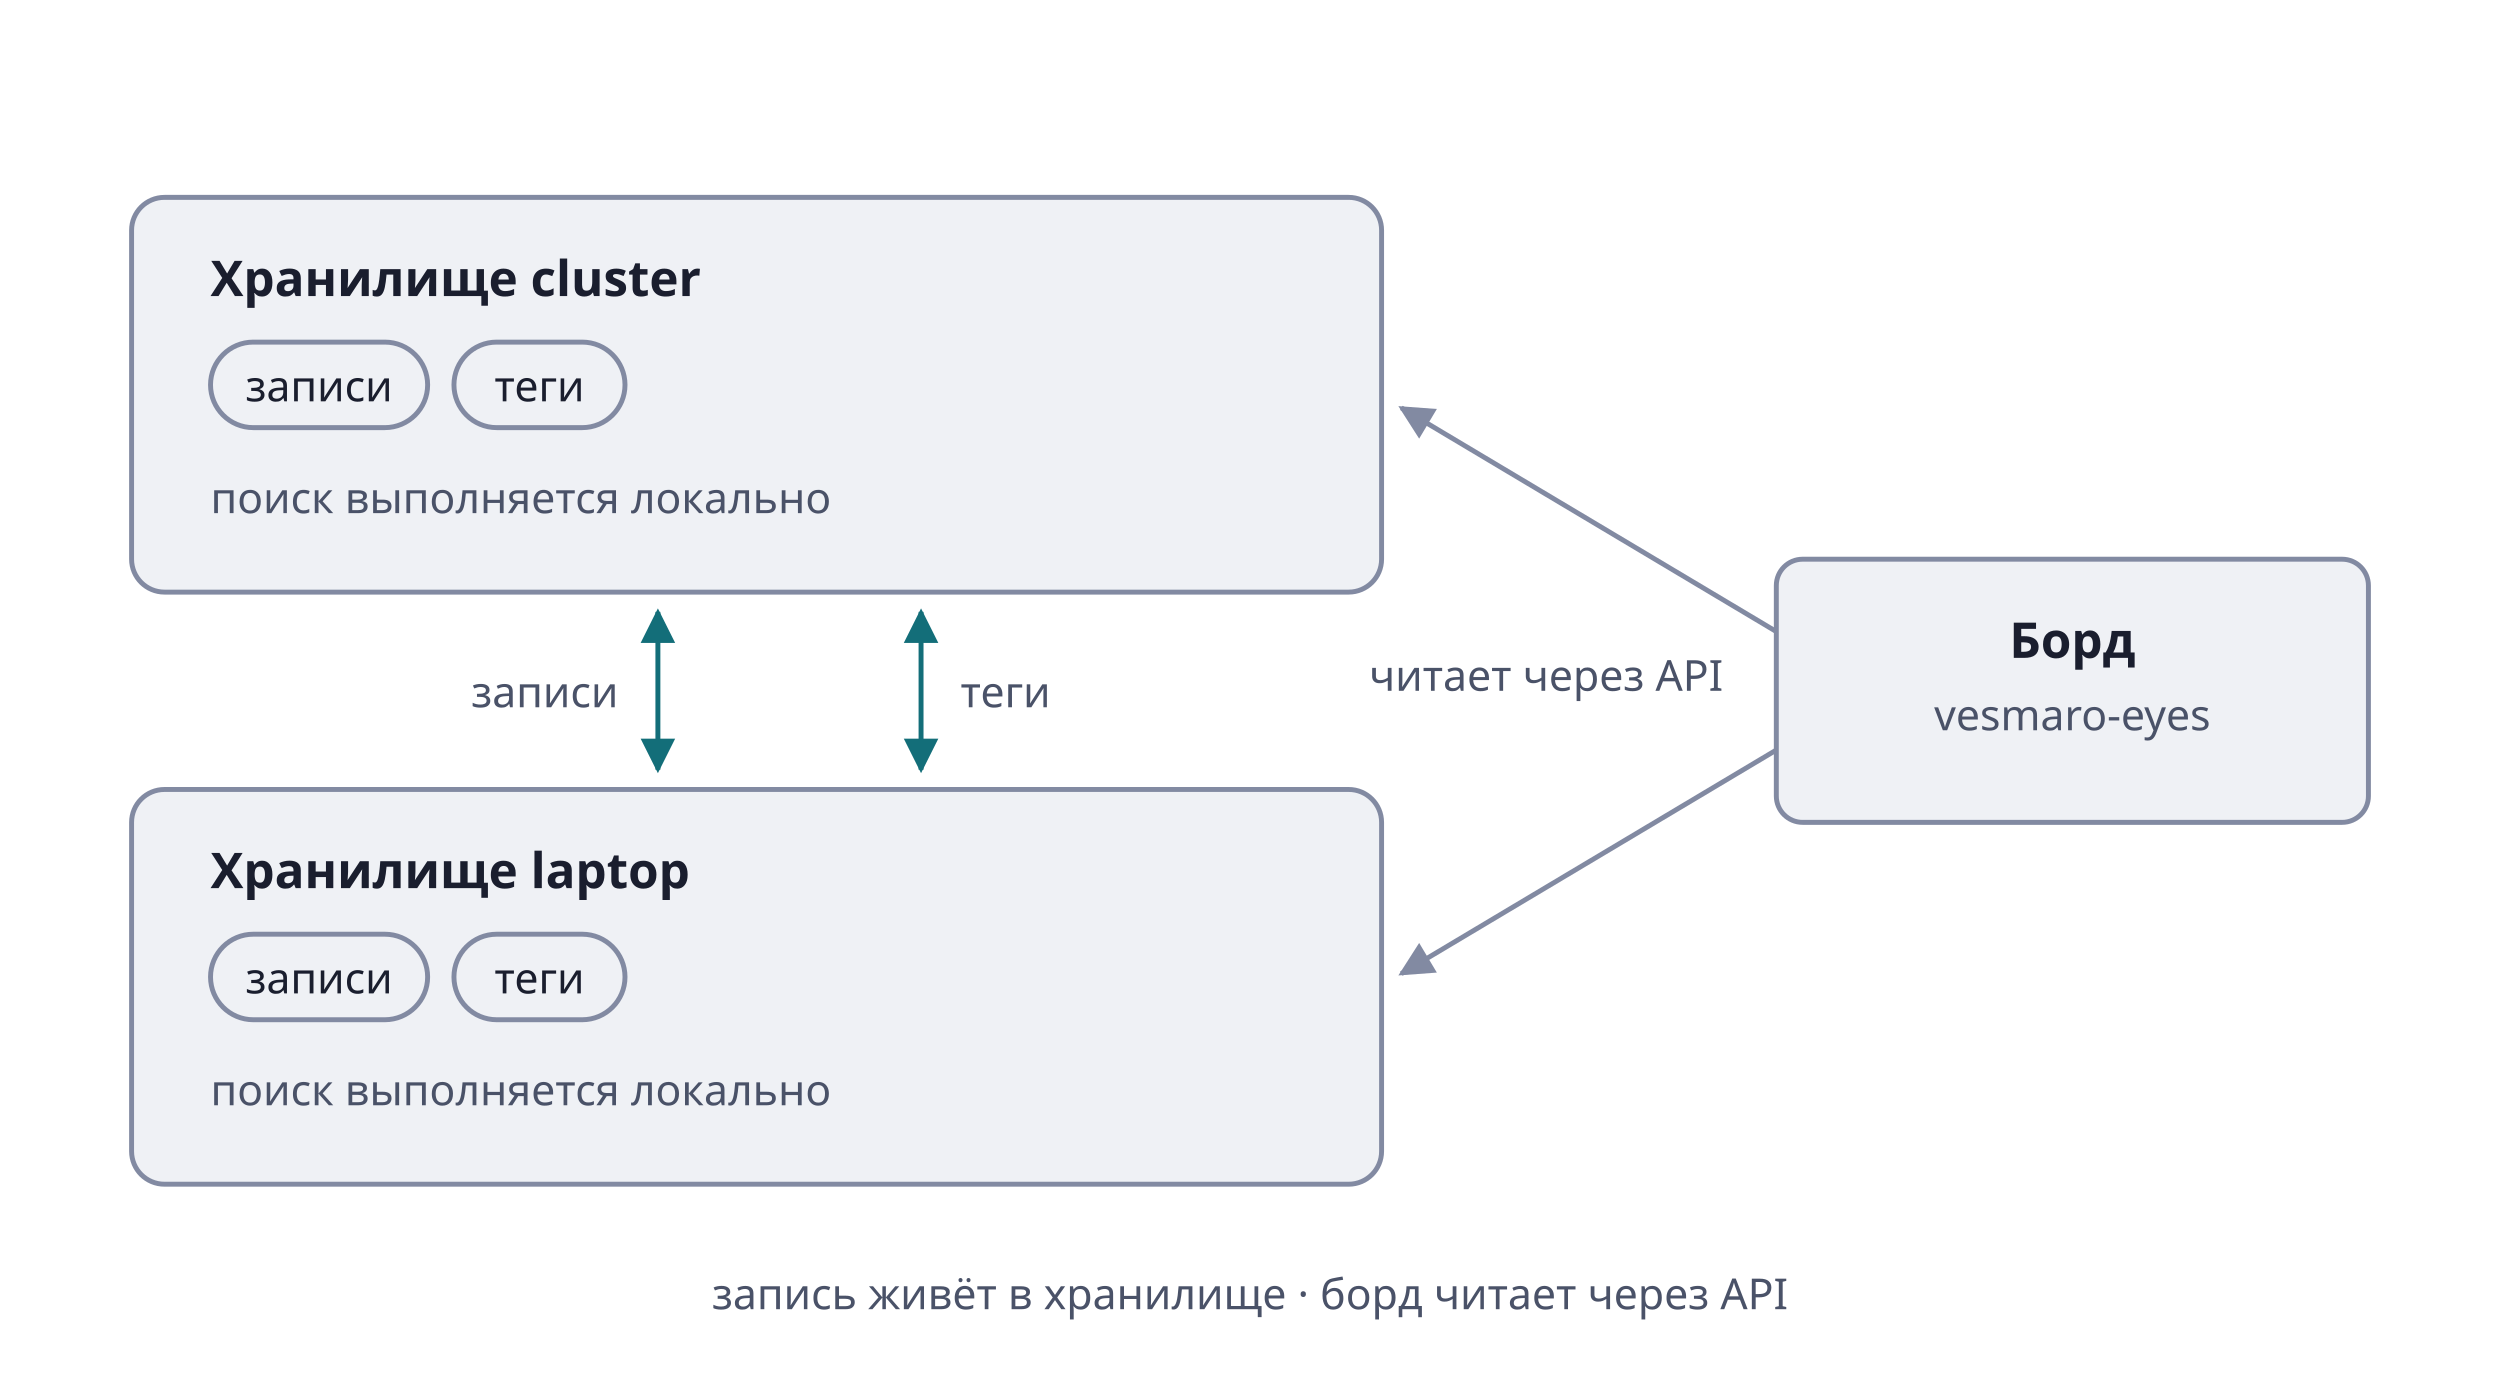
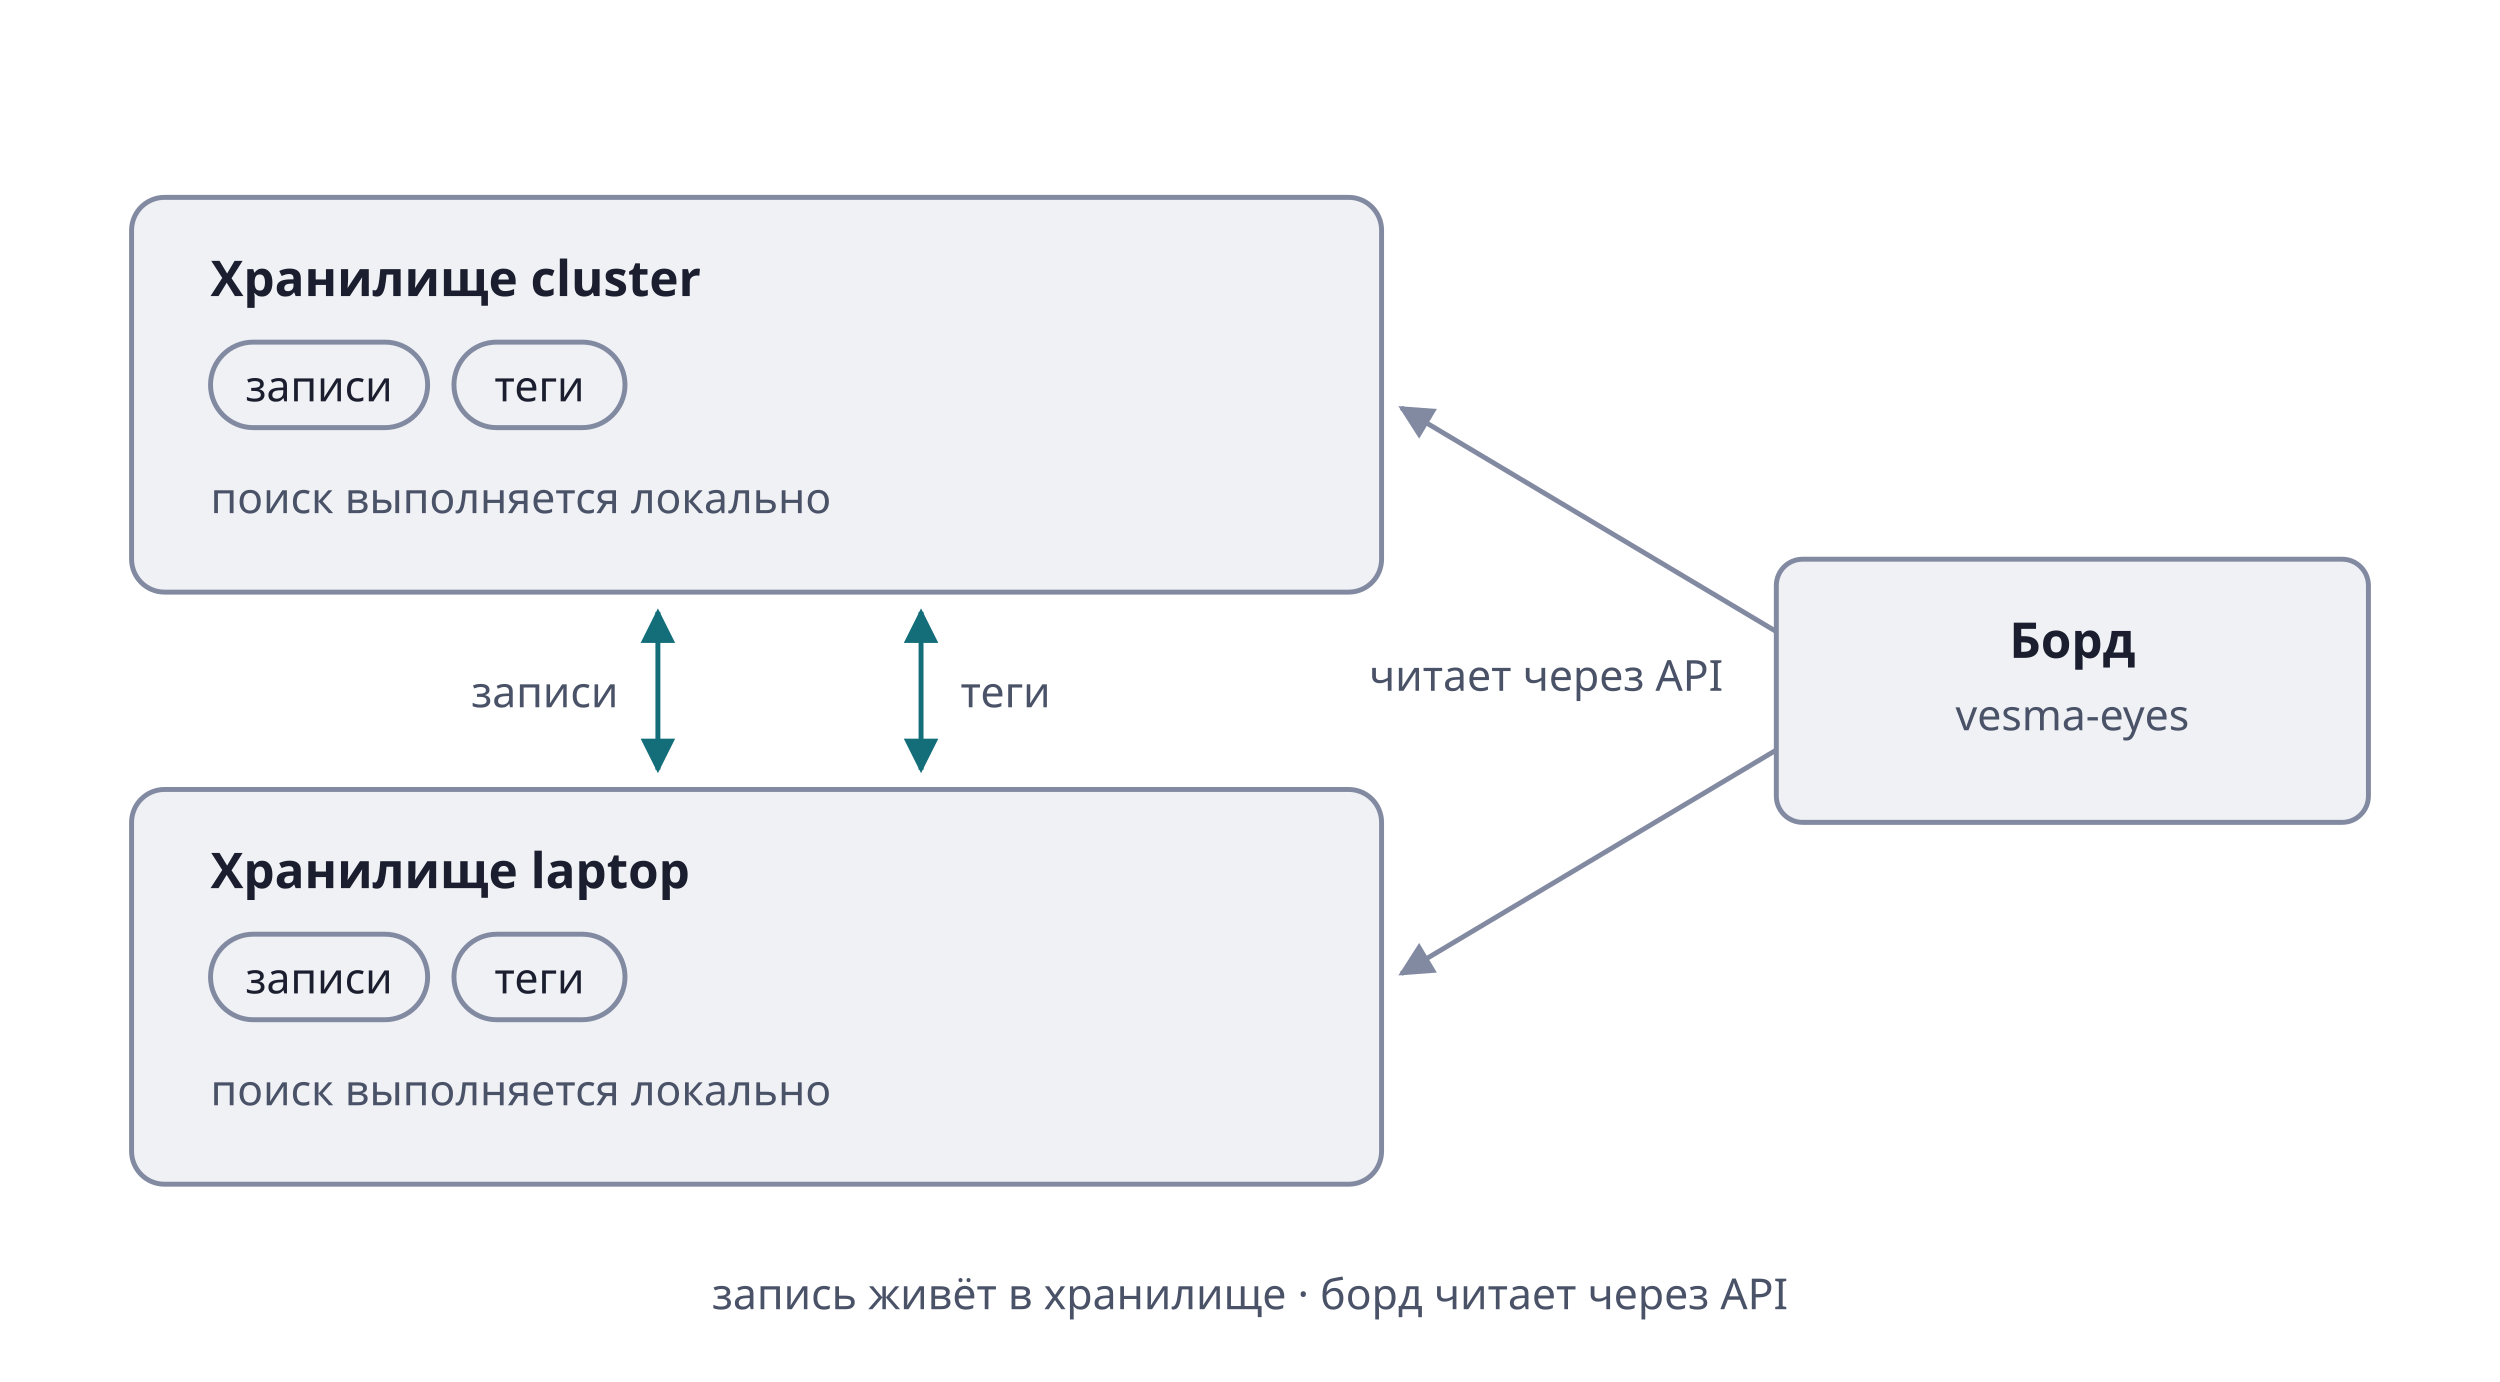
- <svg xmlns="http://www.w3.org/2000/svg" viewBox="0 0 760 420" role="img" aria-label="Федерация хранилищ mnemos: cluster и laptop синхронизируют записи и теги, поиск в каждом выполняется локально, борд vesmaro-eyes читает данные через API" font-family="system-ui, sans-serif">
+ <svg xmlns="http://www.w3.org/2000/svg" viewBox="0 0 760 420" role="img" aria-label="Федерация хранилищ Vesma: cluster и laptop синхронизируют записи и теги, поиск в каждом выполняется локально, борд vesma-eyes читает данные через API" font-family="system-ui, sans-serif">
  <style>
    text { font-family: system-ui, sans-serif; }
    .ink   { fill: #1a1e2e; }
    .ink2  { fill: #4a5268; }
    .acc   { fill: #136e79; }
    .box   { fill: #eff1f5; stroke: #828aa2; stroke-width: 1.5; }
    .frame { fill: none; stroke: #828aa2; stroke-width: 1.5; }
    .ln    { stroke: #828aa2; stroke-width: 1.5; fill: none; }
    .lna   { stroke: #136e79; stroke-width: 1.5; fill: none; }
    .mk    { fill: #828aa2; }
    .mka   { fill: #136e79; }
    @media (prefers-color-scheme: dark) {
      .ink   { fill: #e8eaf2; }
      .ink2  { fill: #8a90a8; }
      .acc   { fill: #22b5c4; }
      .box   { fill: #1a1f2e; stroke: #666e90; }
      .frame { stroke: #666e90; }
      .ln    { stroke: #666e90; }
      .lna   { stroke: #22b5c4; }
      .mk    { fill: #666e90; }
      .mka   { fill: #22b5c4; }
    }
  </style>
  <defs>
    <marker id="arwF" viewBox="0 0 10 10" refX="9" refY="5" markerWidth="7" markerHeight="7" orient="auto-start-reverse">
      <path d="M0,0 L10,5 L0,10 Z" class="mk" />
    </marker>
    <marker id="arwFa" viewBox="0 0 10 10" refX="9" refY="5" markerWidth="7" markerHeight="7" orient="auto-start-reverse">
      <path d="M0,0 L10,5 L0,10 Z" class="mka" />
    </marker>
  </defs>
  <rect x="40" y="60" width="380" height="120" rx="10" class="box" />
  <text x="64" y="90" font-size="15" font-weight="600" class="ink">Хранилище cluster</text>
  <rect x="64" y="104" width="66" height="26" rx="13" class="frame" />
  <text x="97" y="122" font-size="13" text-anchor="middle" class="ink">записи</text>
  <rect x="138" y="104" width="52" height="26" rx="13" class="frame" />
  <text x="164" y="122" font-size="13" text-anchor="middle" class="ink">теги</text>
  <text x="64" y="156" font-size="13" class="ink2">поиск выполняется локально</text>
  <rect x="40" y="240" width="380" height="120" rx="10" class="box" />
  <text x="64" y="270" font-size="15" font-weight="600" class="ink">Хранилище laptop</text>
  <rect x="64" y="284" width="66" height="26" rx="13" class="frame" />
  <text x="97" y="302" font-size="13" text-anchor="middle" class="ink">записи</text>
  <rect x="138" y="284" width="52" height="26" rx="13" class="frame" />
  <text x="164" y="302" font-size="13" text-anchor="middle" class="ink">теги</text>
  <text x="64" y="336" font-size="13" class="ink2">поиск выполняется локально</text>
  <line x1="200" y1="186" x2="200" y2="234" class="lna" marker-start="url(#arwFa)" marker-end="url(#arwFa)" />
  <line x1="280" y1="186" x2="280" y2="234" class="lna" marker-start="url(#arwFa)" marker-end="url(#arwFa)" />
  <text x="188" y="215" font-size="13" text-anchor="end" class="ink2">записи</text>
  <text x="292" y="215" font-size="13" class="ink2">теги</text>
  <rect x="540" y="170" width="180" height="80" rx="8" class="box" />
  <text x="630" y="200" font-size="15" font-weight="600" text-anchor="middle" class="ink">Борд</text>
-   <text x="630" y="222" font-size="13" text-anchor="middle" class="ink2">vesmaro-eyes</text>
+   <text x="630" y="222" font-size="13" text-anchor="middle" class="ink2">vesma-eyes</text>
  <line x1="540" y1="192" x2="426" y2="124" class="ln" marker-end="url(#arwF)" />
  <line x1="540" y1="228" x2="426" y2="296" class="ln" marker-end="url(#arwF)" />
  <text x="470" y="210" font-size="13" text-anchor="middle" class="ink2">читает через API</text>
  <text x="380" y="398" font-size="13" text-anchor="middle" class="ink2">запись живёт в хранилище · борд читает через API</text>
</svg>
